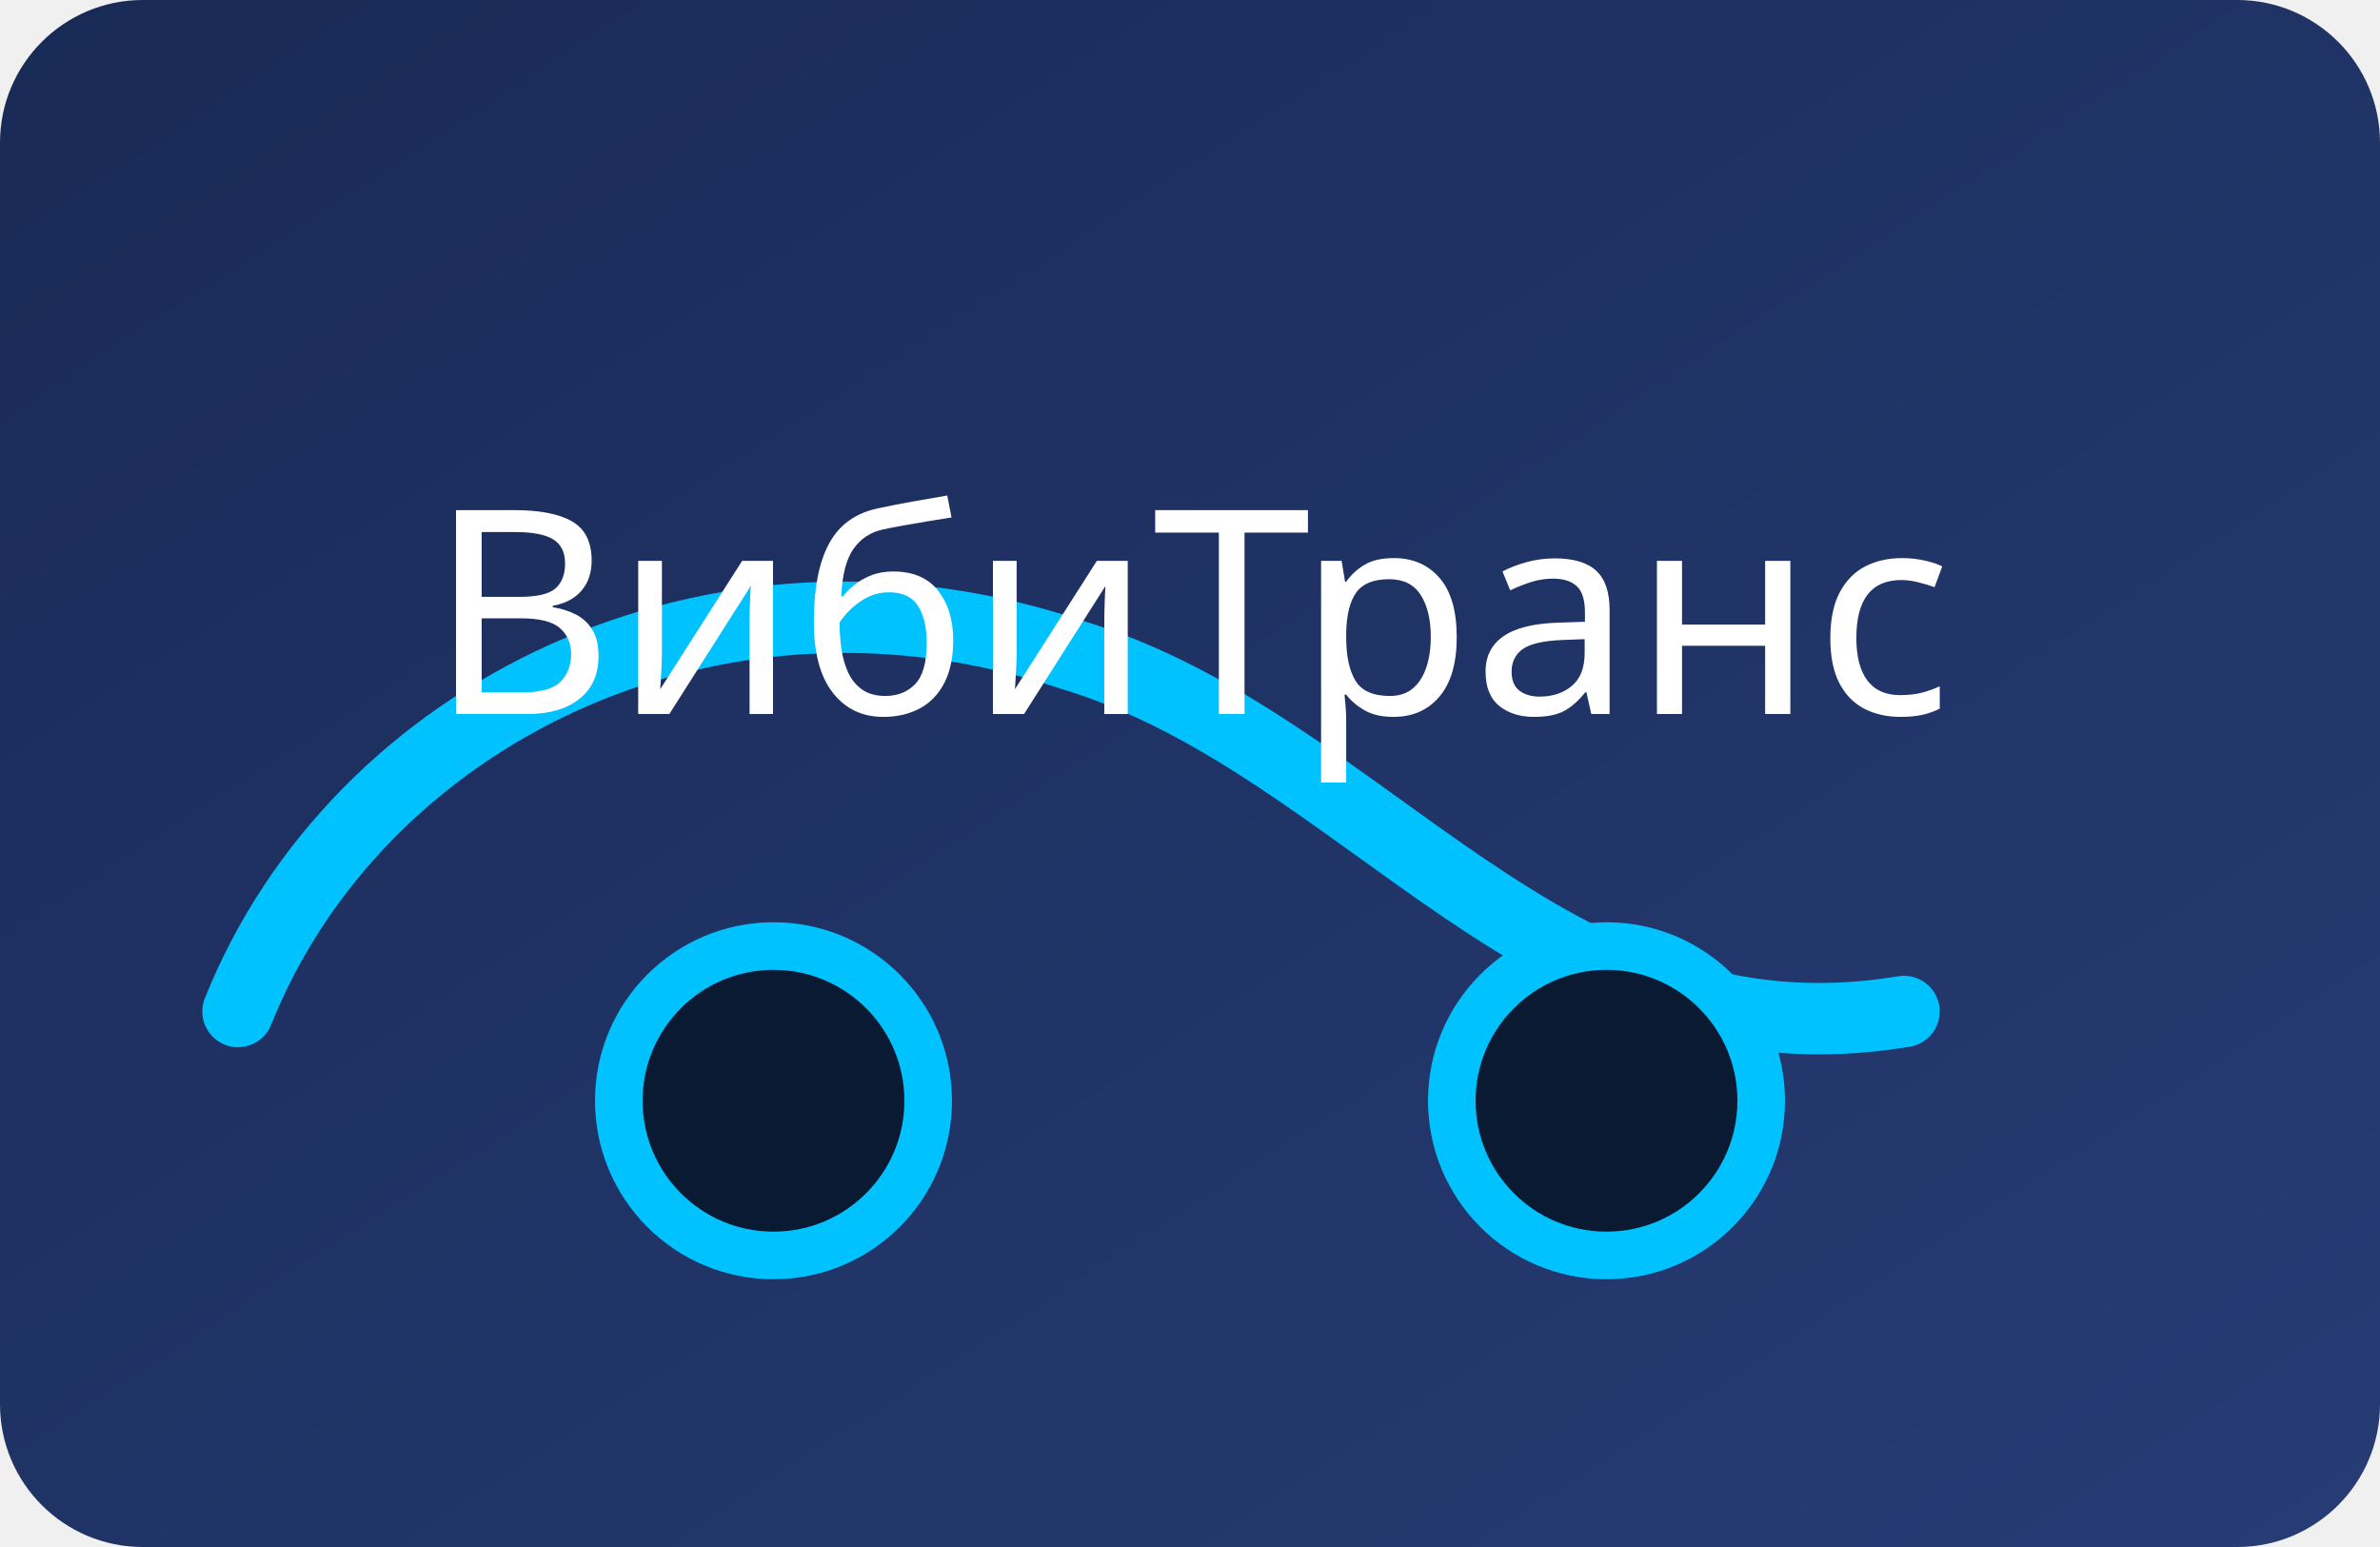
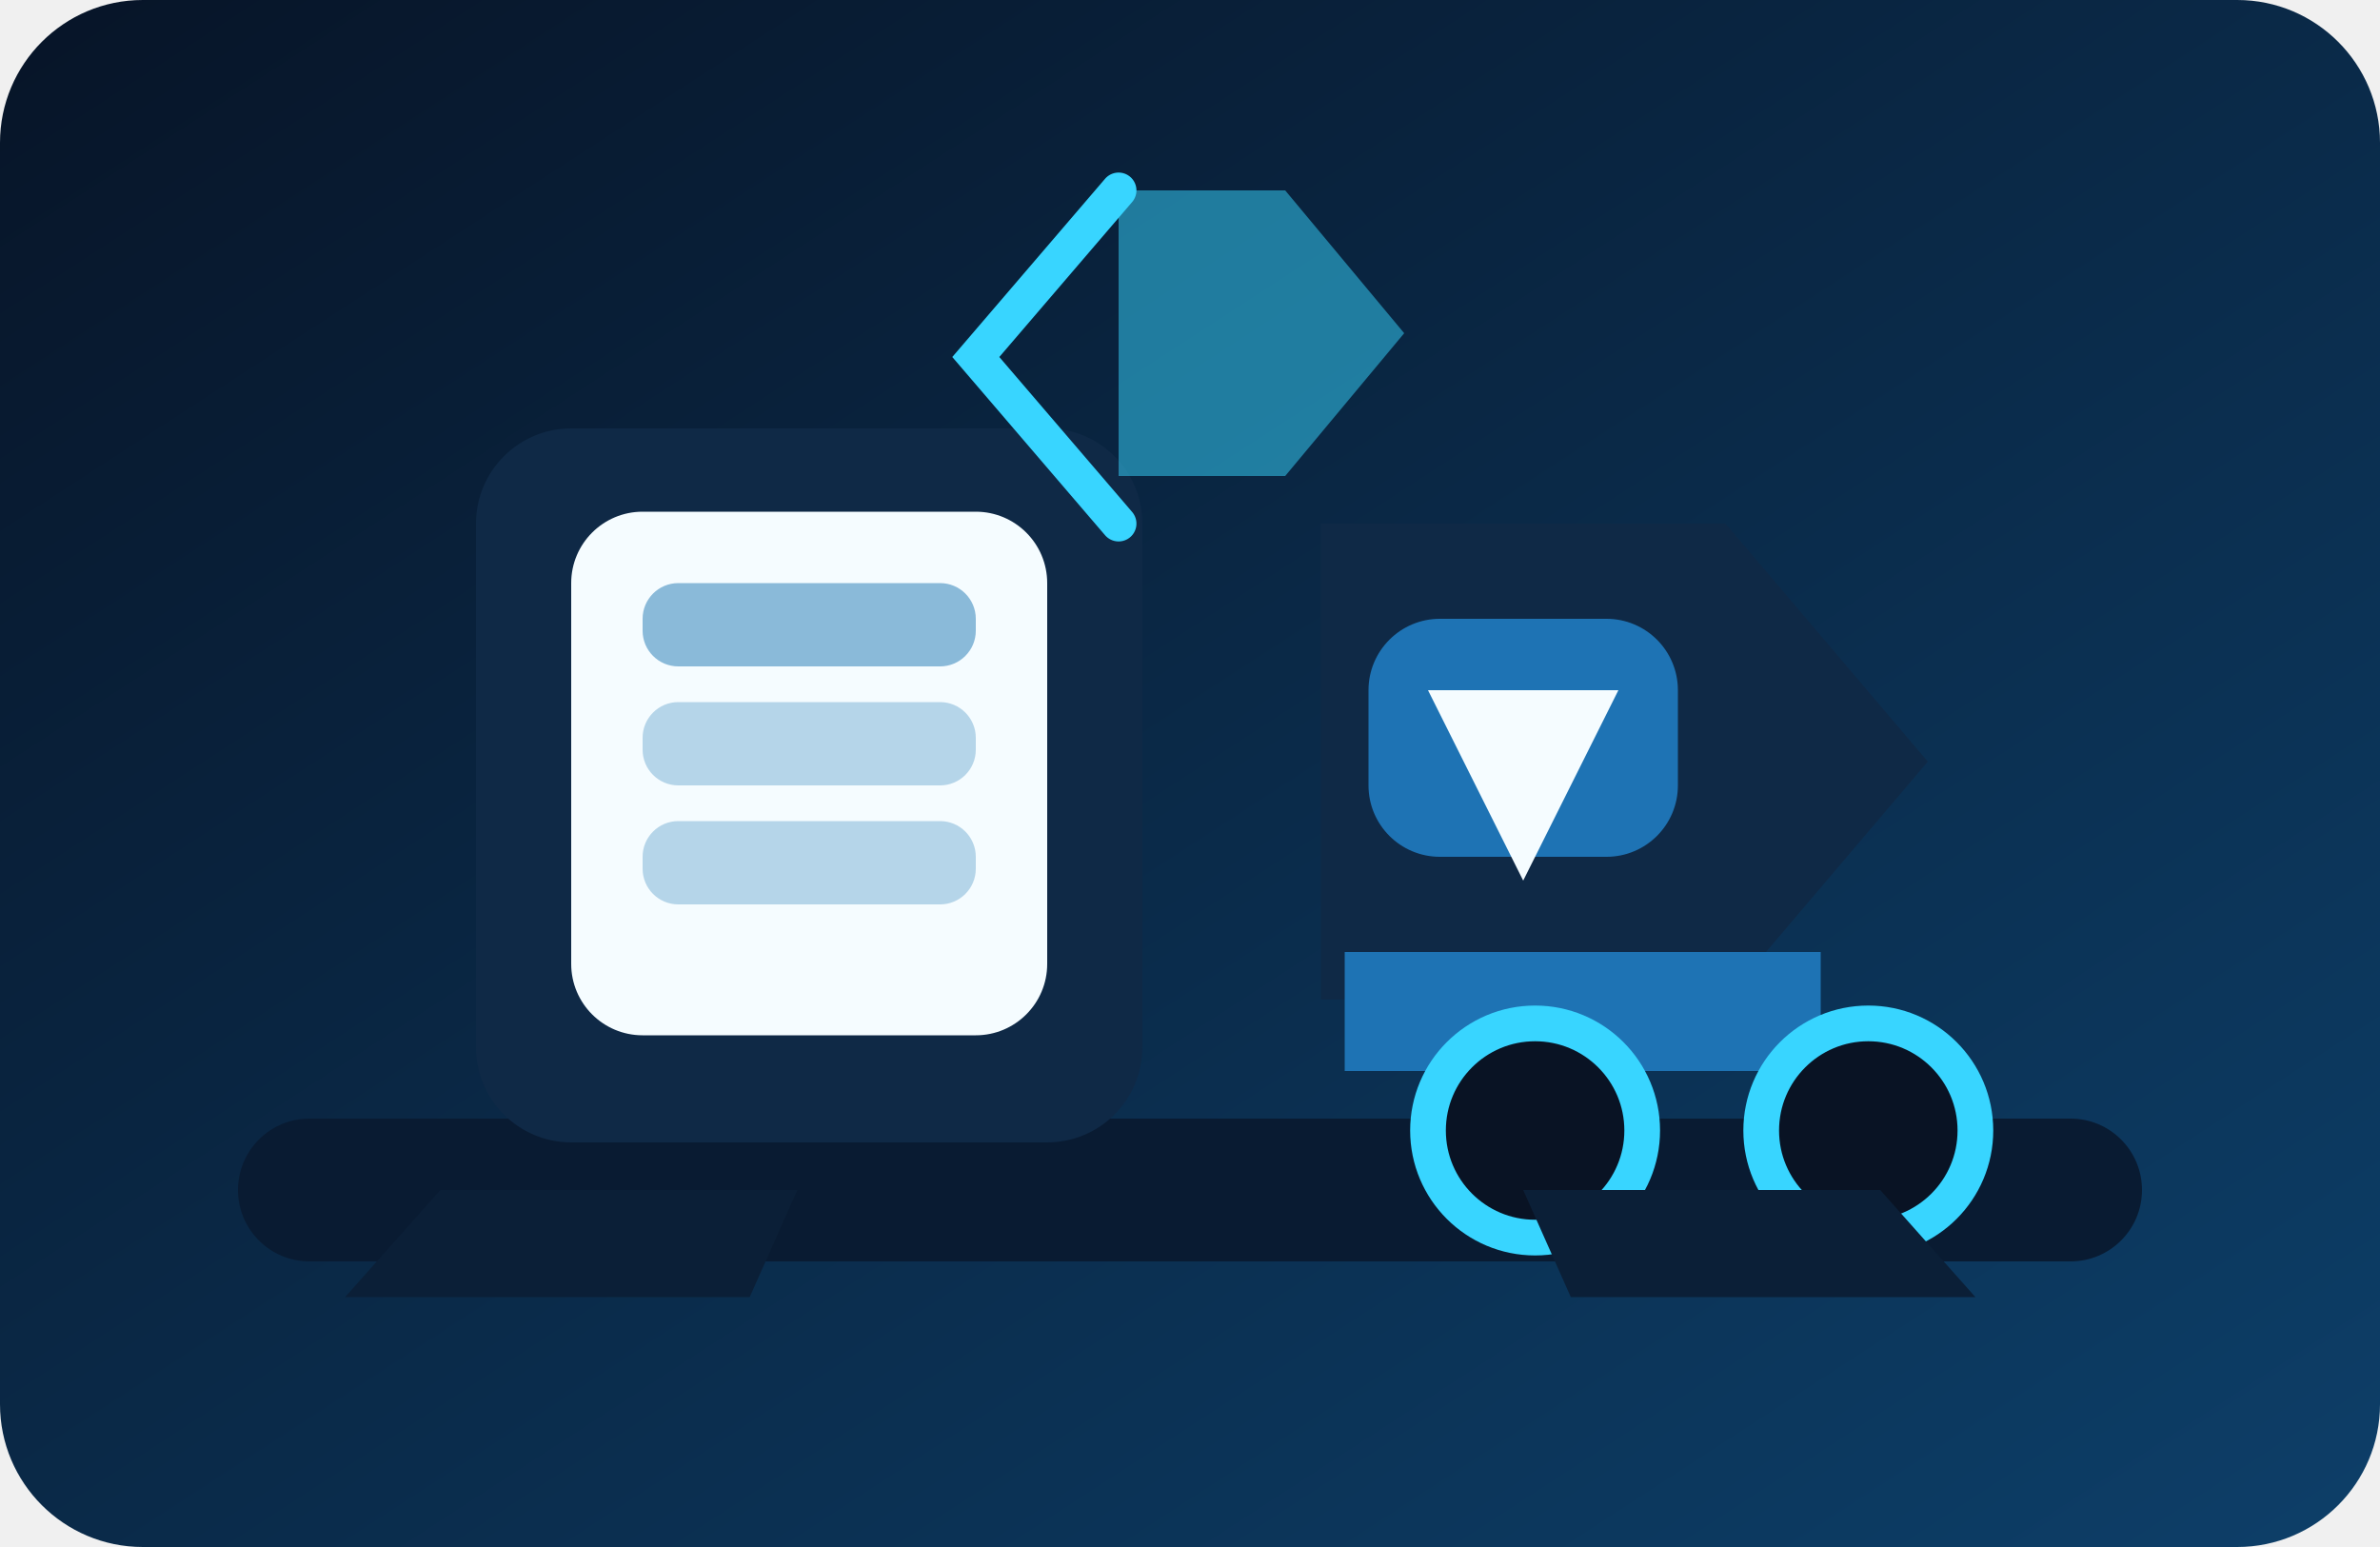
- <svg xmlns="http://www.w3.org/2000/svg" viewBox="0 0 400 260" role="img" aria-hidden="true">
+ <svg xmlns="http://www.w3.org/2000/svg" viewBox="0 0 400 260" role="img" aria-labelledby="title">
  <defs>
-     <linearGradient id="grad" x1="0%" y1="0%" x2="100%" y2="100%">
-       <stop offset="0%" stop-color="#192a56" />
-       <stop offset="100%" stop-color="#273c75" />
+     <linearGradient id="bg5" x1="0%" y1="0%" x2="100%" y2="100%">
+       <stop offset="0%" stop-color="#071427" />
+       <stop offset="100%" stop-color="#0d3f69" />
    </linearGradient>
  </defs>
-   <rect width="400" height="260" rx="24" fill="url(#grad)" />
-   <path d="M40 170 c20-50 80-80 140-60 50 15 80 70 140 60" stroke="#00c2ff" stroke-width="12" fill="none" stroke-linecap="round" />
-   <circle cx="130" cy="185" r="26" fill="#0b1a33" stroke="#00c2ff" stroke-width="8" />
-   <circle cx="270" cy="185" r="26" fill="#0b1a33" stroke="#00c2ff" stroke-width="8" />
-   <text x="200" y="120" font-family="'Manrope', 'Segoe UI', sans-serif" font-size="48" fill="#ffffff" text-anchor="middle">ВибиТранс</text>
+   <rect width="400" height="260" rx="24" fill="url(#bg5)" />
+   <rect x="40" y="188" width="320" height="24" rx="12" fill="#091b32" />
+   <rect x="80" y="72" width="112" height="120" rx="16" fill="#0f2946" />
+   <rect x="96" y="86" width="80" height="88" rx="12" fill="#f5fcff" />
+   <rect x="108" y="98" width="56" height="14" rx="6" fill="#1f78b4" opacity="0.5" />
+   <rect x="108" y="118" width="56" height="14" rx="6" fill="#1f78b4" opacity="0.3" />
+   <rect x="108" y="138" width="56" height="14" rx="6" fill="#1f78b4" opacity="0.3" />
+   <path d="M222 88h68l34 40-34 40h-68z" fill="#0f2946" />
+   <rect x="230" y="104" width="52" height="40" rx="12" fill="#1e73b4" />
+   <path d="M240 116h32l-16 32z" fill="#f5fcff" />
+   <path d="M226 160h80v20h-80z" fill="#1e73b4" />
+   <circle cx="258" cy="190" r="18" fill="#091324" stroke="#38d5ff" stroke-width="6" />
+   <circle cx="314" cy="190" r="18" fill="#091324" stroke="#38d5ff" stroke-width="6" />
+   <path d="M188 88l-24-28 24-28" fill="none" stroke="#38d5ff" stroke-width="6" stroke-linecap="round" />
+   <path d="M188 32h28l20 24-20 24h-28z" fill="#38d5ff" opacity="0.5" />
+   <path d="M74 200l-16 18h68l8-18z" fill="#0b1f37" />
+   <path d="M316 200l16 18h-68l-8-18z" fill="#0b1f37" />
</svg>
